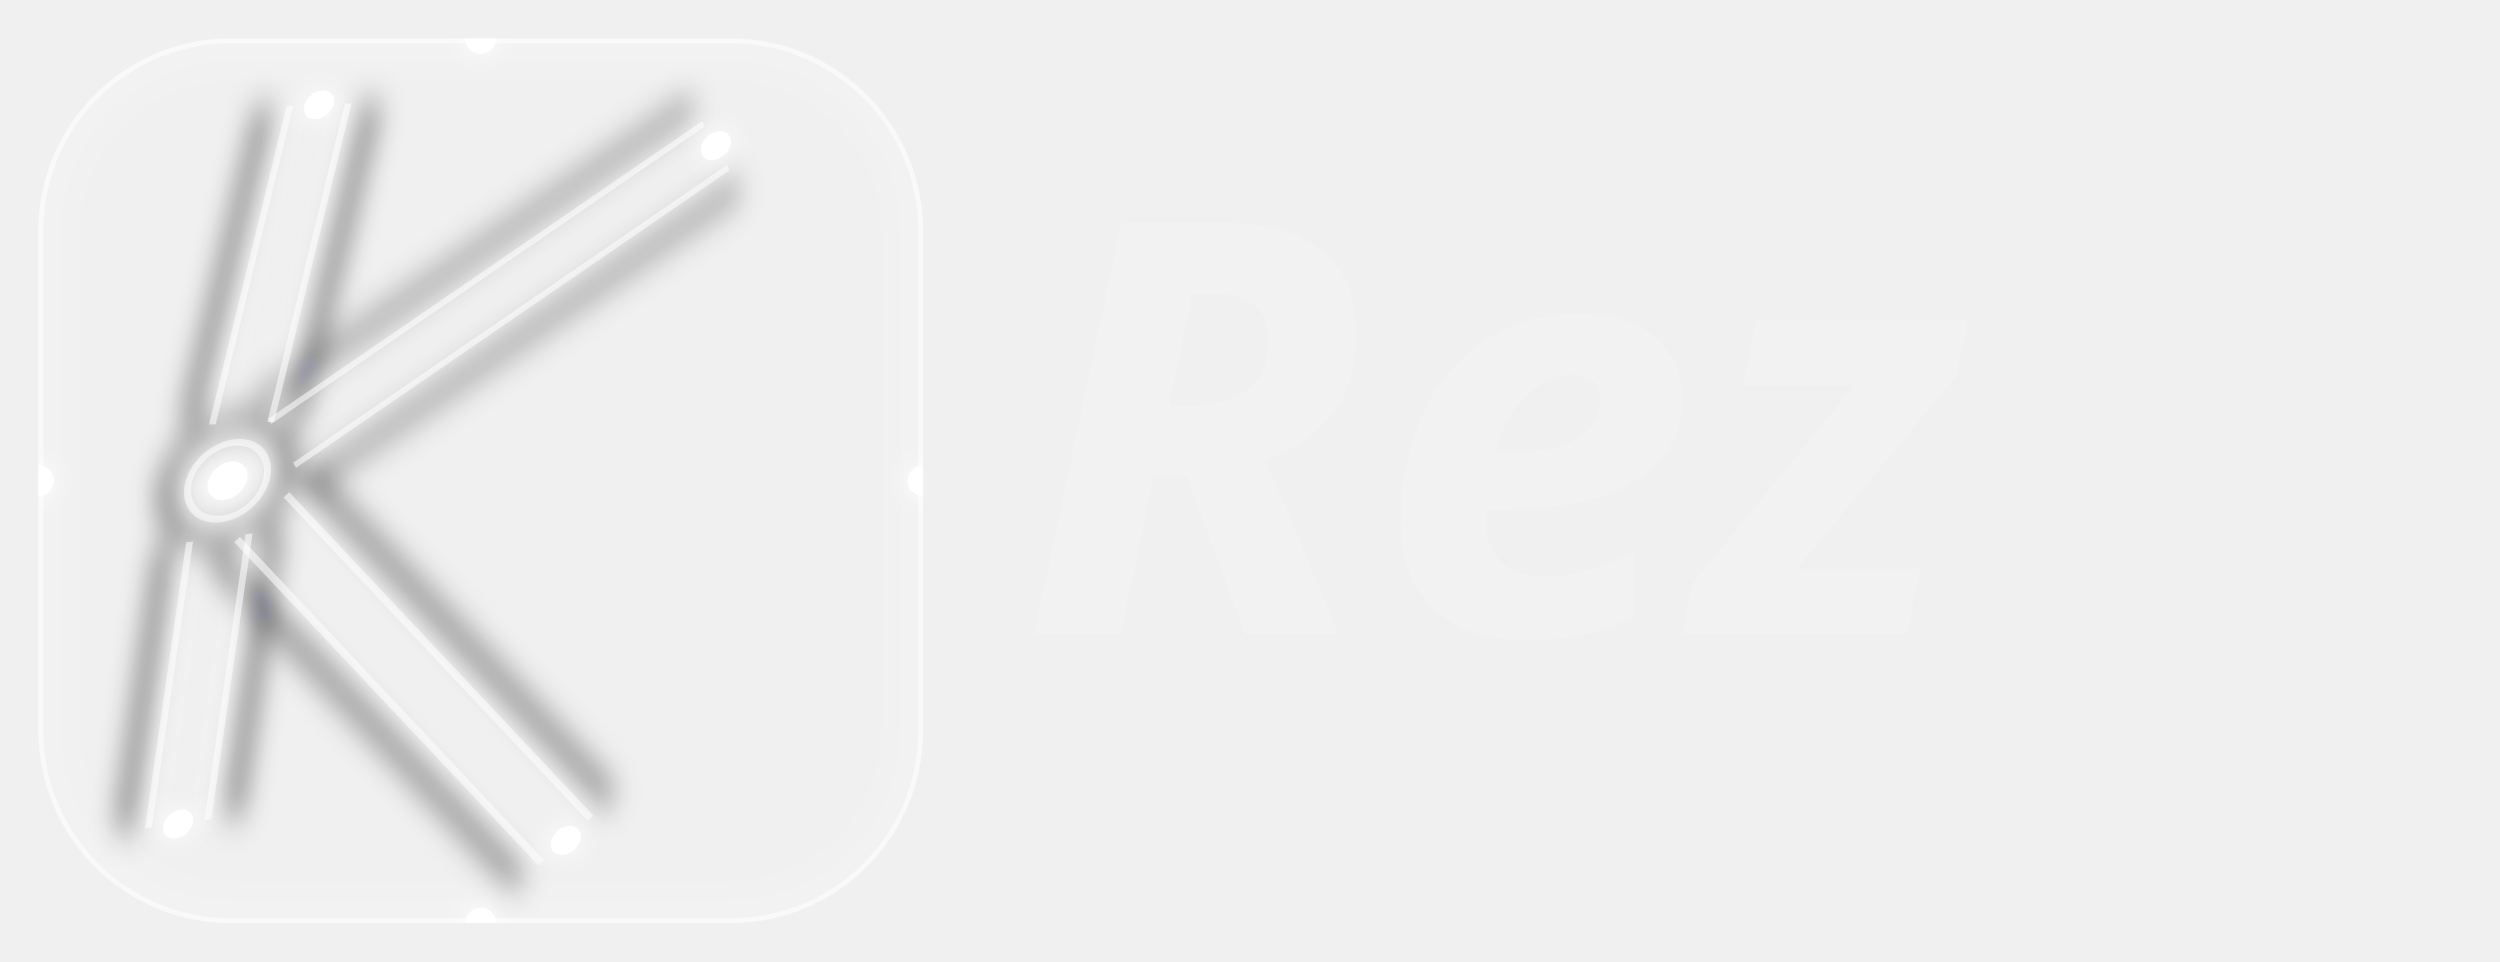
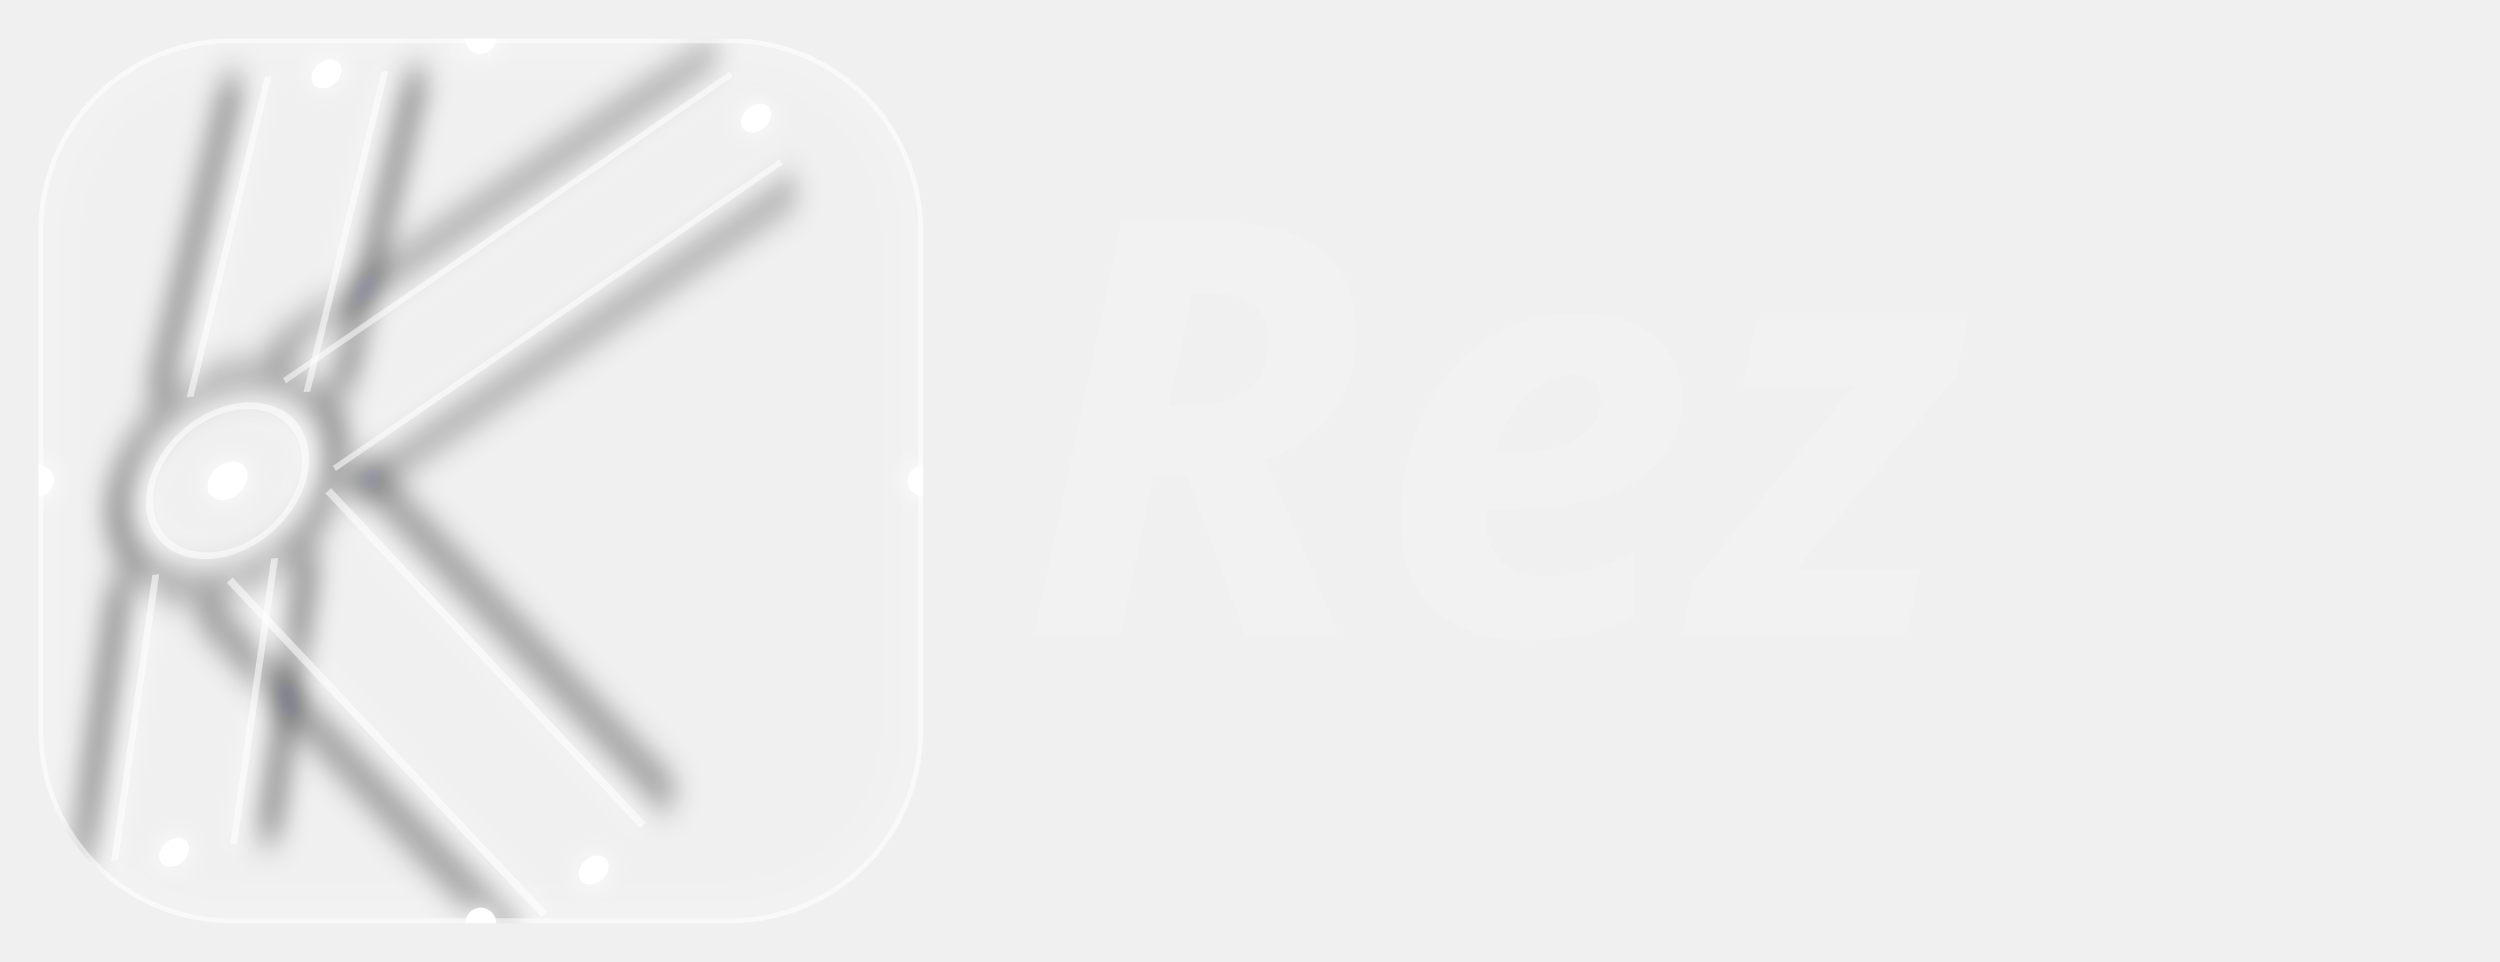
<svg xmlns="http://www.w3.org/2000/svg" viewBox="0 0 260 100">
  <defs>
-     <linearGradient id="tileGradF" x1="0" y1="0" x2="1" y2="1">
-       <stop offset="0" stop-color="#1a1c20" />
-       <stop offset="1" stop-color="#0b0c0e" />
+     <linearGradient id="tileGrad1F" x1="0" y1="0" x2="1" y2="1">
+       <stop offset="0" stop-color="#1e2126" />
+       <stop offset="1" stop-color="#0c0d10" />
+     </linearGradient>
+     <linearGradient id="tileGrad2F" x1="0" y1="0" x2="1" y2="1">
+       <stop offset="0" stop-color="#181a1e" />
+       <stop offset="1" stop-color="#08090b" />
+     </linearGradient>
+     <linearGradient id="tileGrad3F" x1="0" y1="0" x2="1" y2="1">
+       <stop offset="0" stop-color="#22252a" />
+       <stop offset="1" stop-color="#0e0f12" />
+     </linearGradient>
+     <linearGradient id="tileGrad4F" x1="0" y1="0" x2="1" y2="1">
+       <stop offset="0" stop-color="#15171b" />
+       <stop offset="1" stop-color="#0a0b0d" />
    </linearGradient>
    <filter id="frostBlurF" x="-50%" y="-50%" width="200%" height="200%">
      <feGaussianBlur stdDeviation="2.4" />
    </filter>
    <filter id="frostBlurThinF" x="-80%" y="-80%" width="260%" height="260%">
      <feGaussianBlur stdDeviation="1.2" />
    </filter>
    <filter id="shadowBlurF" x="-80%" y="-80%" width="260%" height="260%">
      <feGaussianBlur stdDeviation="1.8" />
    </filter>
    <filter id="glintF" x="-200%" y="-200%" width="500%" height="500%">
      <feGaussianBlur in="SourceGraphic" stdDeviation="1.3" result="blur" />
      <feMerge>
        <feMergeNode in="blur" />
        <feMergeNode in="SourceGraphic" />
      </feMerge>
    </filter>
    <clipPath id="tileClipF">
      <rect x="4" y="4" width="92" height="92" rx="20" />
    </clipPath>
    <clipPath id="wedgeClip1F">
      <g transform="skewX(-16)">
-         <path d="M40.74 43.88 L27.705 -255.84 L268.68 -150.98 L40.61 43.83 Z" />
+         <path d="M43.603 40.748 L30.572 -258.969 L269.059 -155.253 L40.946 39.592 Z" />
      </g>
    </clipPath>
    <clipPath id="wedgeClip2F">
      <g transform="skewX(-16)">
-         <path d="M44.51 48.39 L272.58 -146.42 L277.08 240.95 L44.545 51.464 Z" />
+         <path d="M48.740 48.717 L276.852 -146.129 L281.338 240.536 L48.767 51.034 Z" />
      </g>
    </clipPath>
    <clipPath id="wedgeClip3F">
      <g transform="skewX(-16)">
-         <path d="M40.755 56.116 L273.29 245.6 L84.25 352.51 L41.82 55.52 Z" />
+         <path d="M41.187 60.336 L273.758 249.838 L87.639 355.046 L45.212 58.061 Z" />
      </g>
    </clipPath>
    <clipPath id="wedgeClip4F">
      <g transform="skewX(-16)">
-         <path d="M35.88 56.36 L78.31 353.35 L-262 50 L21.705 -255.58 L34.74 44.14 Z" />
+         <path d="M33.333 59.758 L75.760 356.743 L-262 50 L18.584 -258.448 L31.615 41.269 Z" />
      </g>
    </clipPath>
  </defs>
  <g clip-path="url(#tileClipF)">
    <g clip-path="url(#wedgeClip1F)">
-       <rect x="4" y="4" width="92" height="92" rx="20" fill="url(#tileGradF)" />
+       <rect x="4" y="4" width="92" height="92" rx="20" fill="url(#tileGrad1F)" />
    </g>
    <g clip-path="url(#wedgeClip2F)">
-       <rect x="4" y="4" width="92" height="92" rx="20" fill="url(#tileGradF)" />
+       <rect x="4" y="4" width="92" height="92" rx="20" fill="url(#tileGrad2F)" />
    </g>
    <g clip-path="url(#wedgeClip3F)">
-       <rect x="4" y="4" width="92" height="92" rx="20" fill="url(#tileGradF)" />
+       <rect x="4" y="4" width="92" height="92" rx="20" fill="url(#tileGrad3F)" />
    </g>
    <g clip-path="url(#wedgeClip4F)">
-       <rect x="4" y="4" width="92" height="92" rx="20" fill="url(#tileGradF)" />
+       <rect x="4" y="4" width="92" height="92" rx="20" fill="url(#tileGrad4F)" />
    </g>
-     <g transform="skewX(-16)" stroke="#05070a" stroke-opacity="0.4" stroke-width="2.2" fill="none" stroke-linecap="butt" filter="url(#shadowBlurF)">
-       <path d="M43.24 43.77 L41.79 10.66" />
-       <path d="M32.24 44.25 L30.81 11.14" />
-       <path d="M33.41 56.71 L37.66 86.48" />
-       <path d="M44.3 55.17 L48.55 84.92" />
-       <path d="M46.13 50.29 L82.37 19.33" />
-       <path d="M38.99 41.93 L75.23 10.97" />
-       <path d="M39.18 58.05 L80.43 91.66" />
-       <path d="M46.12 49.53 L87.37 83.14" />
-       <circle cx="38" cy="50" r="6.2" />
+     <g transform="skewX(-16)" stroke="#05070a" stroke-opacity="0.4" stroke-width="2.4" fill="none" stroke-linecap="butt" filter="url(#shadowBlurF)">
+       <path d="M47.100 40.596 L45.651 7.267" />
+       <path d="M28.118 41.421 L26.669 8.093" />
+       <path d="M29.868 60.253 L34.115 89.984" />
+       <path d="M48.677 57.566 L52.925 87.296" />
+       <path d="M51.013 51.378 L88.330 19.504" />
+       <path d="M38.673 36.931 L75.990 5.056" />
+       <path d="M38.976 63.050 L81.679 97.845" />
+       <path d="M50.978 48.320 L93.681 83.115" />
+       <circle cx="38" cy="50" r="11" />
    </g>
    <g fill="none" stroke="#ffffff">
      <rect x="4" y="4" width="92" height="92" rx="20" stroke-width="3" stroke-opacity="0.3" filter="url(#frostBlurF)" />
      <rect x="4" y="4" width="92" height="92" rx="20" stroke-width="1" stroke-opacity="0.55" />
      <g transform="skewX(-16)" stroke-linecap="butt">
        <g filter="url(#frostBlurThinF)" stroke-width="1.6" stroke-opacity="0.3">
-           <path d="M40.74 43.88 L39.297 10.77" />
-           <path d="M34.74 44.14 L33.303 11.03" />
-           <path d="M35.88 56.36 L40.13 86.124" />
-           <path d="M41.82 55.52 L46.07 85.276" />
-           <path d="M44.51 48.39 L80.747 17.43" />
-           <path d="M40.61 43.83 L76.853 12.87" />
-           <path d="M40.755 56.116 L82.005 89.726" />
-           <path d="M44.545 51.464 L85.795 85.074" />
-           <circle cx="38" cy="50" r="4" />
+           <path d="M43.603 40.748 L42.154 7.419" />
+           <path d="M31.615 41.269 L30.166 7.941" />
+           <path d="M33.333 59.758 L37.580 89.489" />
+           <path d="M45.212 58.061 L49.460 87.791" />
+           <path d="M48.740 48.717 L86.057 16.842" />
+           <path d="M40.946 39.592 L78.263 7.718" />
+           <path d="M41.187 60.336 L83.890 95.131" />
+           <path d="M48.767 51.034 L91.470 85.829" />
+           <circle cx="38" cy="50" r="7.8" />
        </g>
        <g stroke-width="0.7" stroke-opacity="0.55">
-           <path d="M40.74 43.88 L39.297 10.77" />
-           <path d="M34.74 44.14 L33.303 11.03" />
-           <path d="M35.88 56.36 L40.13 86.124" />
-           <path d="M41.82 55.52 L46.07 85.276" />
-           <path d="M44.51 48.39 L80.747 17.43" />
-           <path d="M40.61 43.83 L76.853 12.87" />
-           <path d="M40.755 56.116 L82.005 89.726" />
-           <path d="M44.545 51.464 L85.795 85.074" />
-           <circle cx="38" cy="50" r="4" />
+           <path d="M43.603 40.748 L42.154 7.419" />
+           <path d="M31.615 41.269 L30.166 7.941" />
+           <path d="M33.333 59.758 L37.580 89.489" />
+           <path d="M45.212 58.061 L49.460 87.791" />
+           <path d="M48.740 48.717 L86.057 16.842" />
+           <path d="M40.946 39.592 L78.263 7.718" />
+           <path d="M41.187 60.336 L83.890 95.131" />
+           <path d="M48.767 51.034 L91.470 85.829" />
+           <circle cx="38" cy="50" r="7.8" />
        </g>
      </g>
    </g>
    <g fill="#ffffff" filter="url(#glintF)">
      <circle cx="50" cy="4" r="1.6">
        <animate attributeName="opacity" values="0;1;0.15;0" keyTimes="0;0.2;0.5;1" dur="2.3s" begin="0s" repeatCount="indefinite" />
      </circle>
      <circle cx="96" cy="50" r="1.6">
        <animate attributeName="opacity" values="0;1;0.15;0" keyTimes="0;0.2;0.5;1" dur="2.6s" begin="0.6s" repeatCount="indefinite" />
      </circle>
      <circle cx="50" cy="96" r="1.6">
        <animate attributeName="opacity" values="0;1;0.15;0" keyTimes="0;0.2;0.5;1" dur="2.1s" begin="1.1s" repeatCount="indefinite" />
      </circle>
      <circle cx="4" cy="50" r="1.6">
        <animate attributeName="opacity" values="0;1;0.15;0" keyTimes="0;0.2;0.5;1" dur="2.8s" begin="1.6s" repeatCount="indefinite" />
      </circle>
      <g transform="skewX(-16)">
        <circle cx="38" cy="50" r="2">
          <animate attributeName="opacity" values="0;1;0.2;0" keyTimes="0;0.15;0.45;1" dur="1.9s" begin="0.3s" repeatCount="indefinite" />
        </circle>
-         <circle cx="36.3" cy="10.9" r="1.5">
+         <circle cx="36.160" cy="7.680" r="1.5">
          <animate attributeName="opacity" values="0;1;0.15;0" keyTimes="0;0.2;0.5;1" dur="2.4s" begin="0.9s" repeatCount="indefinite" />
        </circle>
-         <circle cx="43.1" cy="85.7" r="1.5">
+         <circle cx="43.520" cy="88.640" r="1.5">
          <animate attributeName="opacity" values="0;1;0.15;0" keyTimes="0;0.2;0.5;1" dur="2.2s" begin="1.4s" repeatCount="indefinite" />
        </circle>
-         <circle cx="78.8" cy="15.15" r="1.5">
+         <circle cx="82.160" cy="12.280" r="1.5">
          <animate attributeName="opacity" values="0;1;0.15;0" keyTimes="0;0.2;0.5;1" dur="2.5s" begin="0.2s" repeatCount="indefinite" />
        </circle>
-         <circle cx="83.9" cy="87.4" r="1.5">
+         <circle cx="87.680" cy="90.480" r="1.5">
          <animate attributeName="opacity" values="0;1;0.15;0" keyTimes="0;0.2;0.5;1" dur="2.0s" begin="1.8s" repeatCount="indefinite" />
        </circle>
      </g>
    </g>
  </g>
  <text x="106" y="66" font-family="'Segoe UI', system-ui, -apple-system, sans-serif" font-size="60" font-weight="800" font-style="italic" fill="#f2f2f2" letter-spacing="0.5">Rez</text>
</svg>
